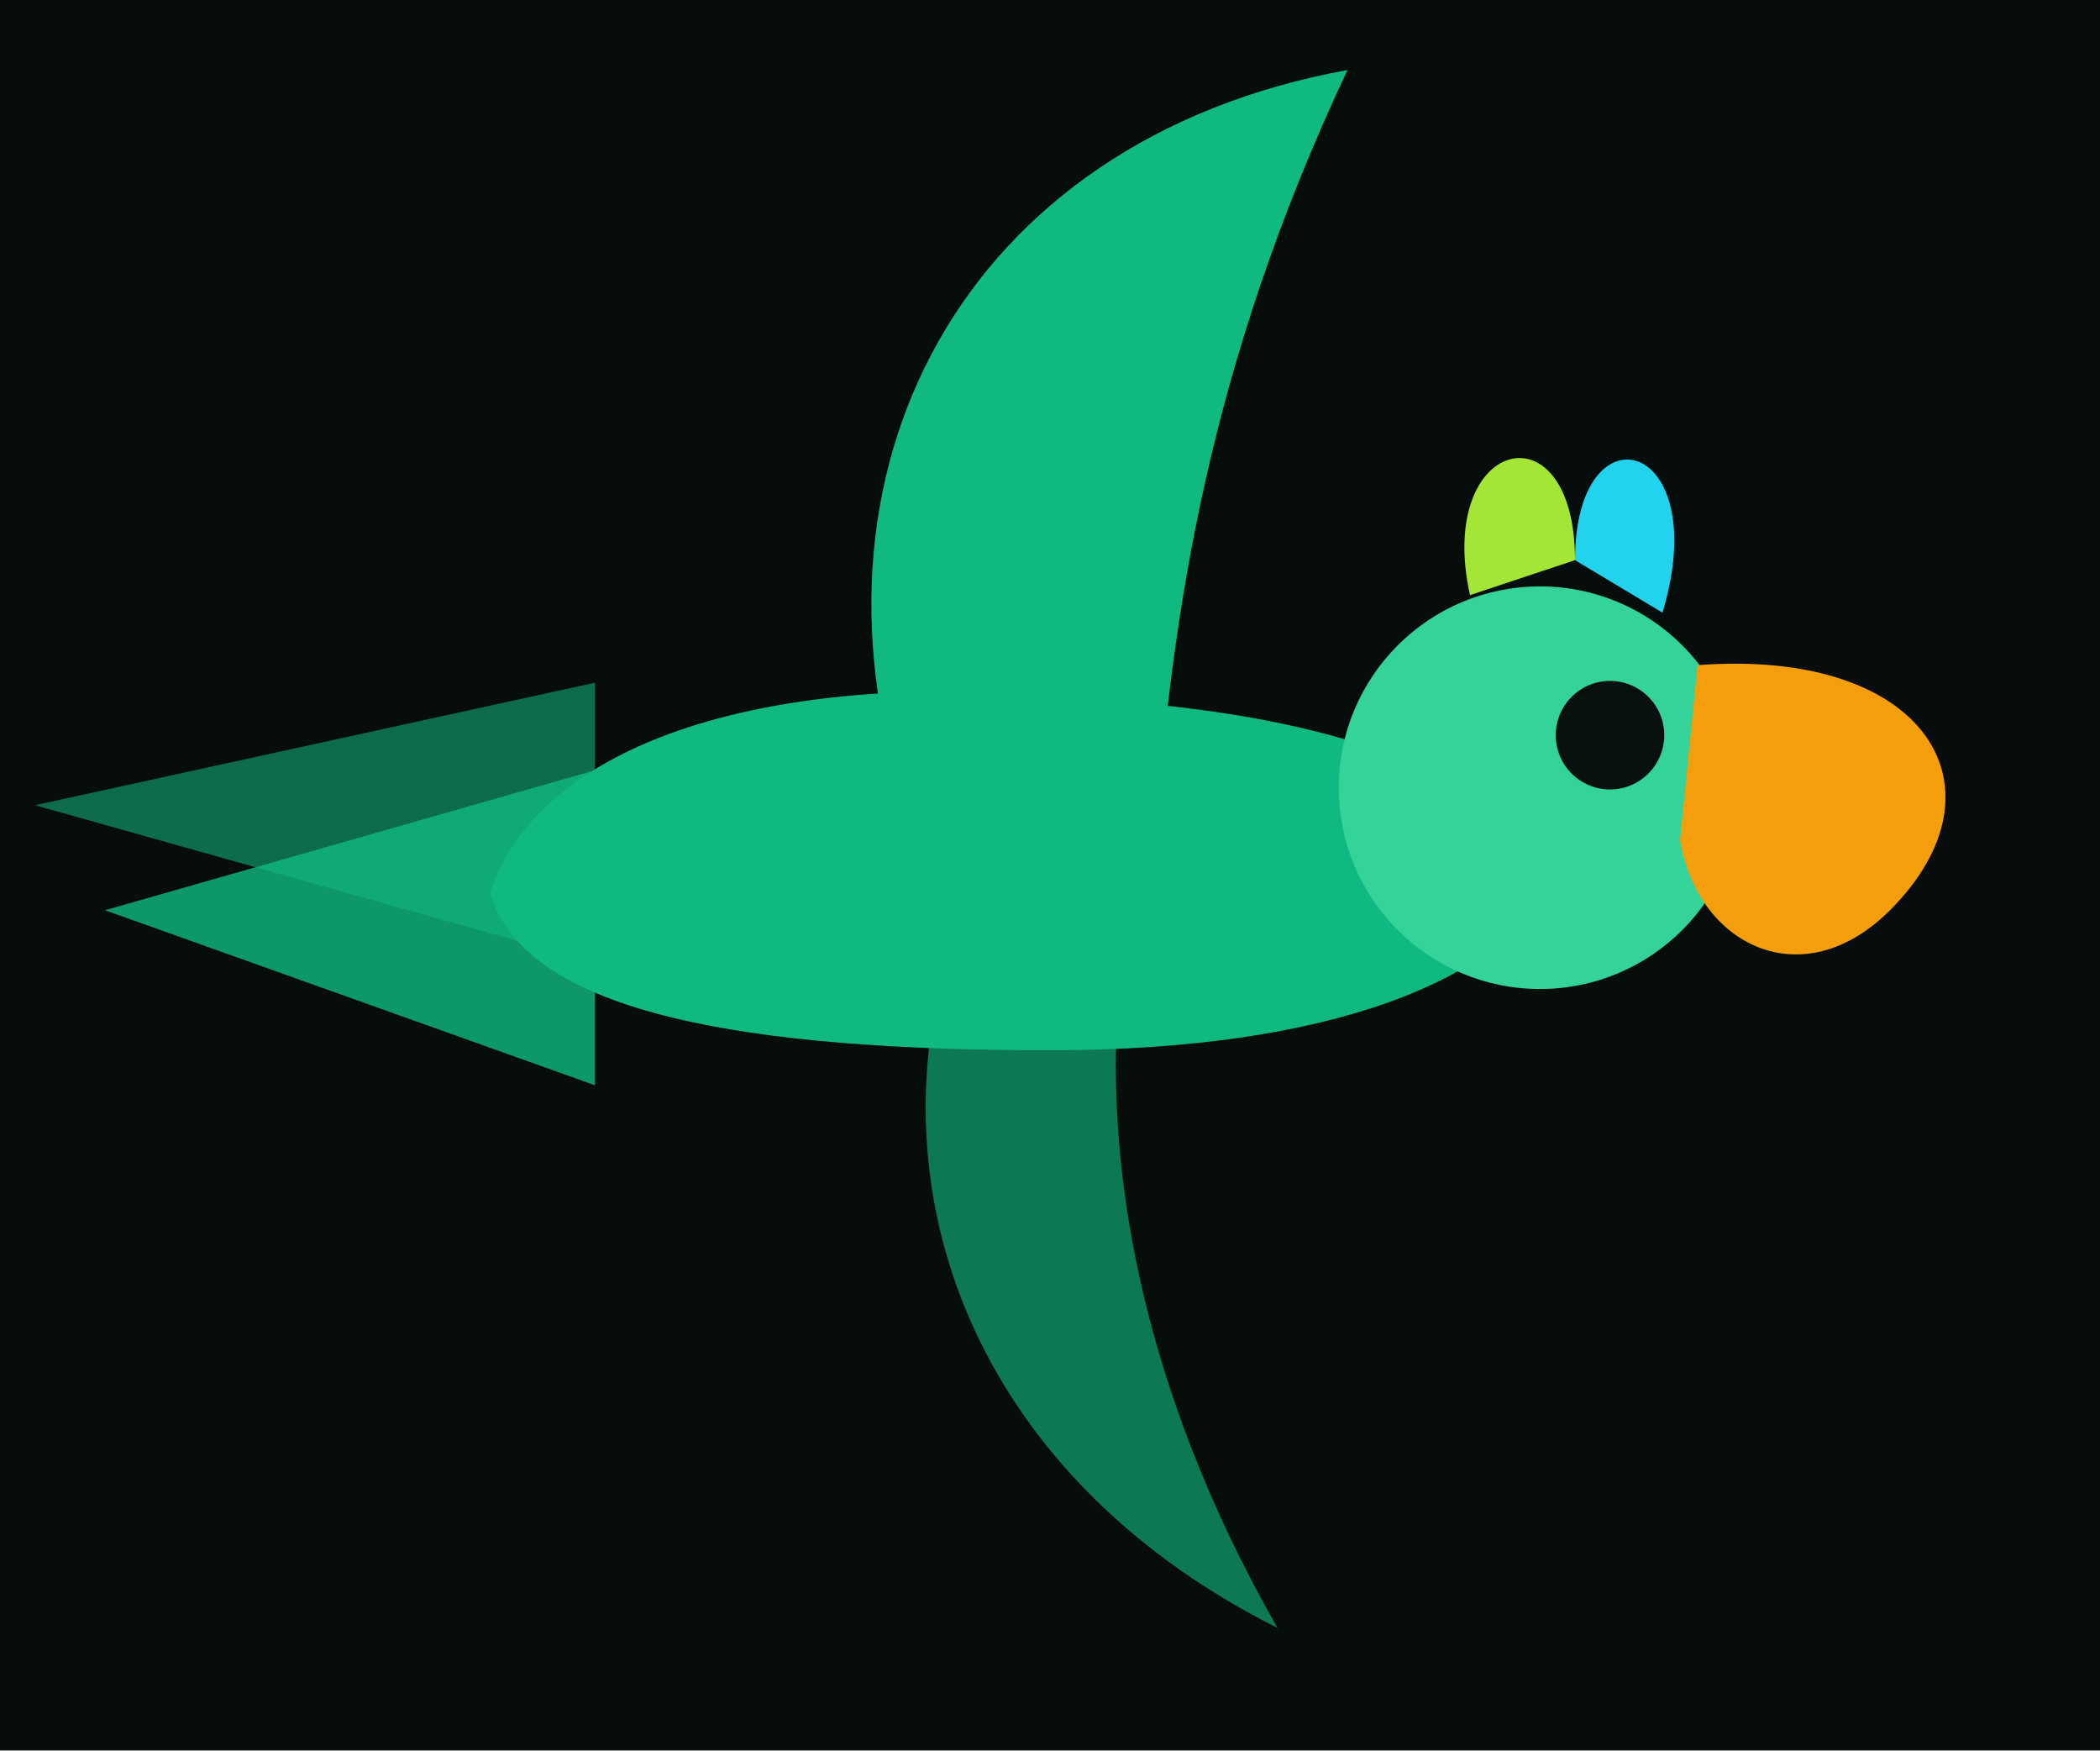
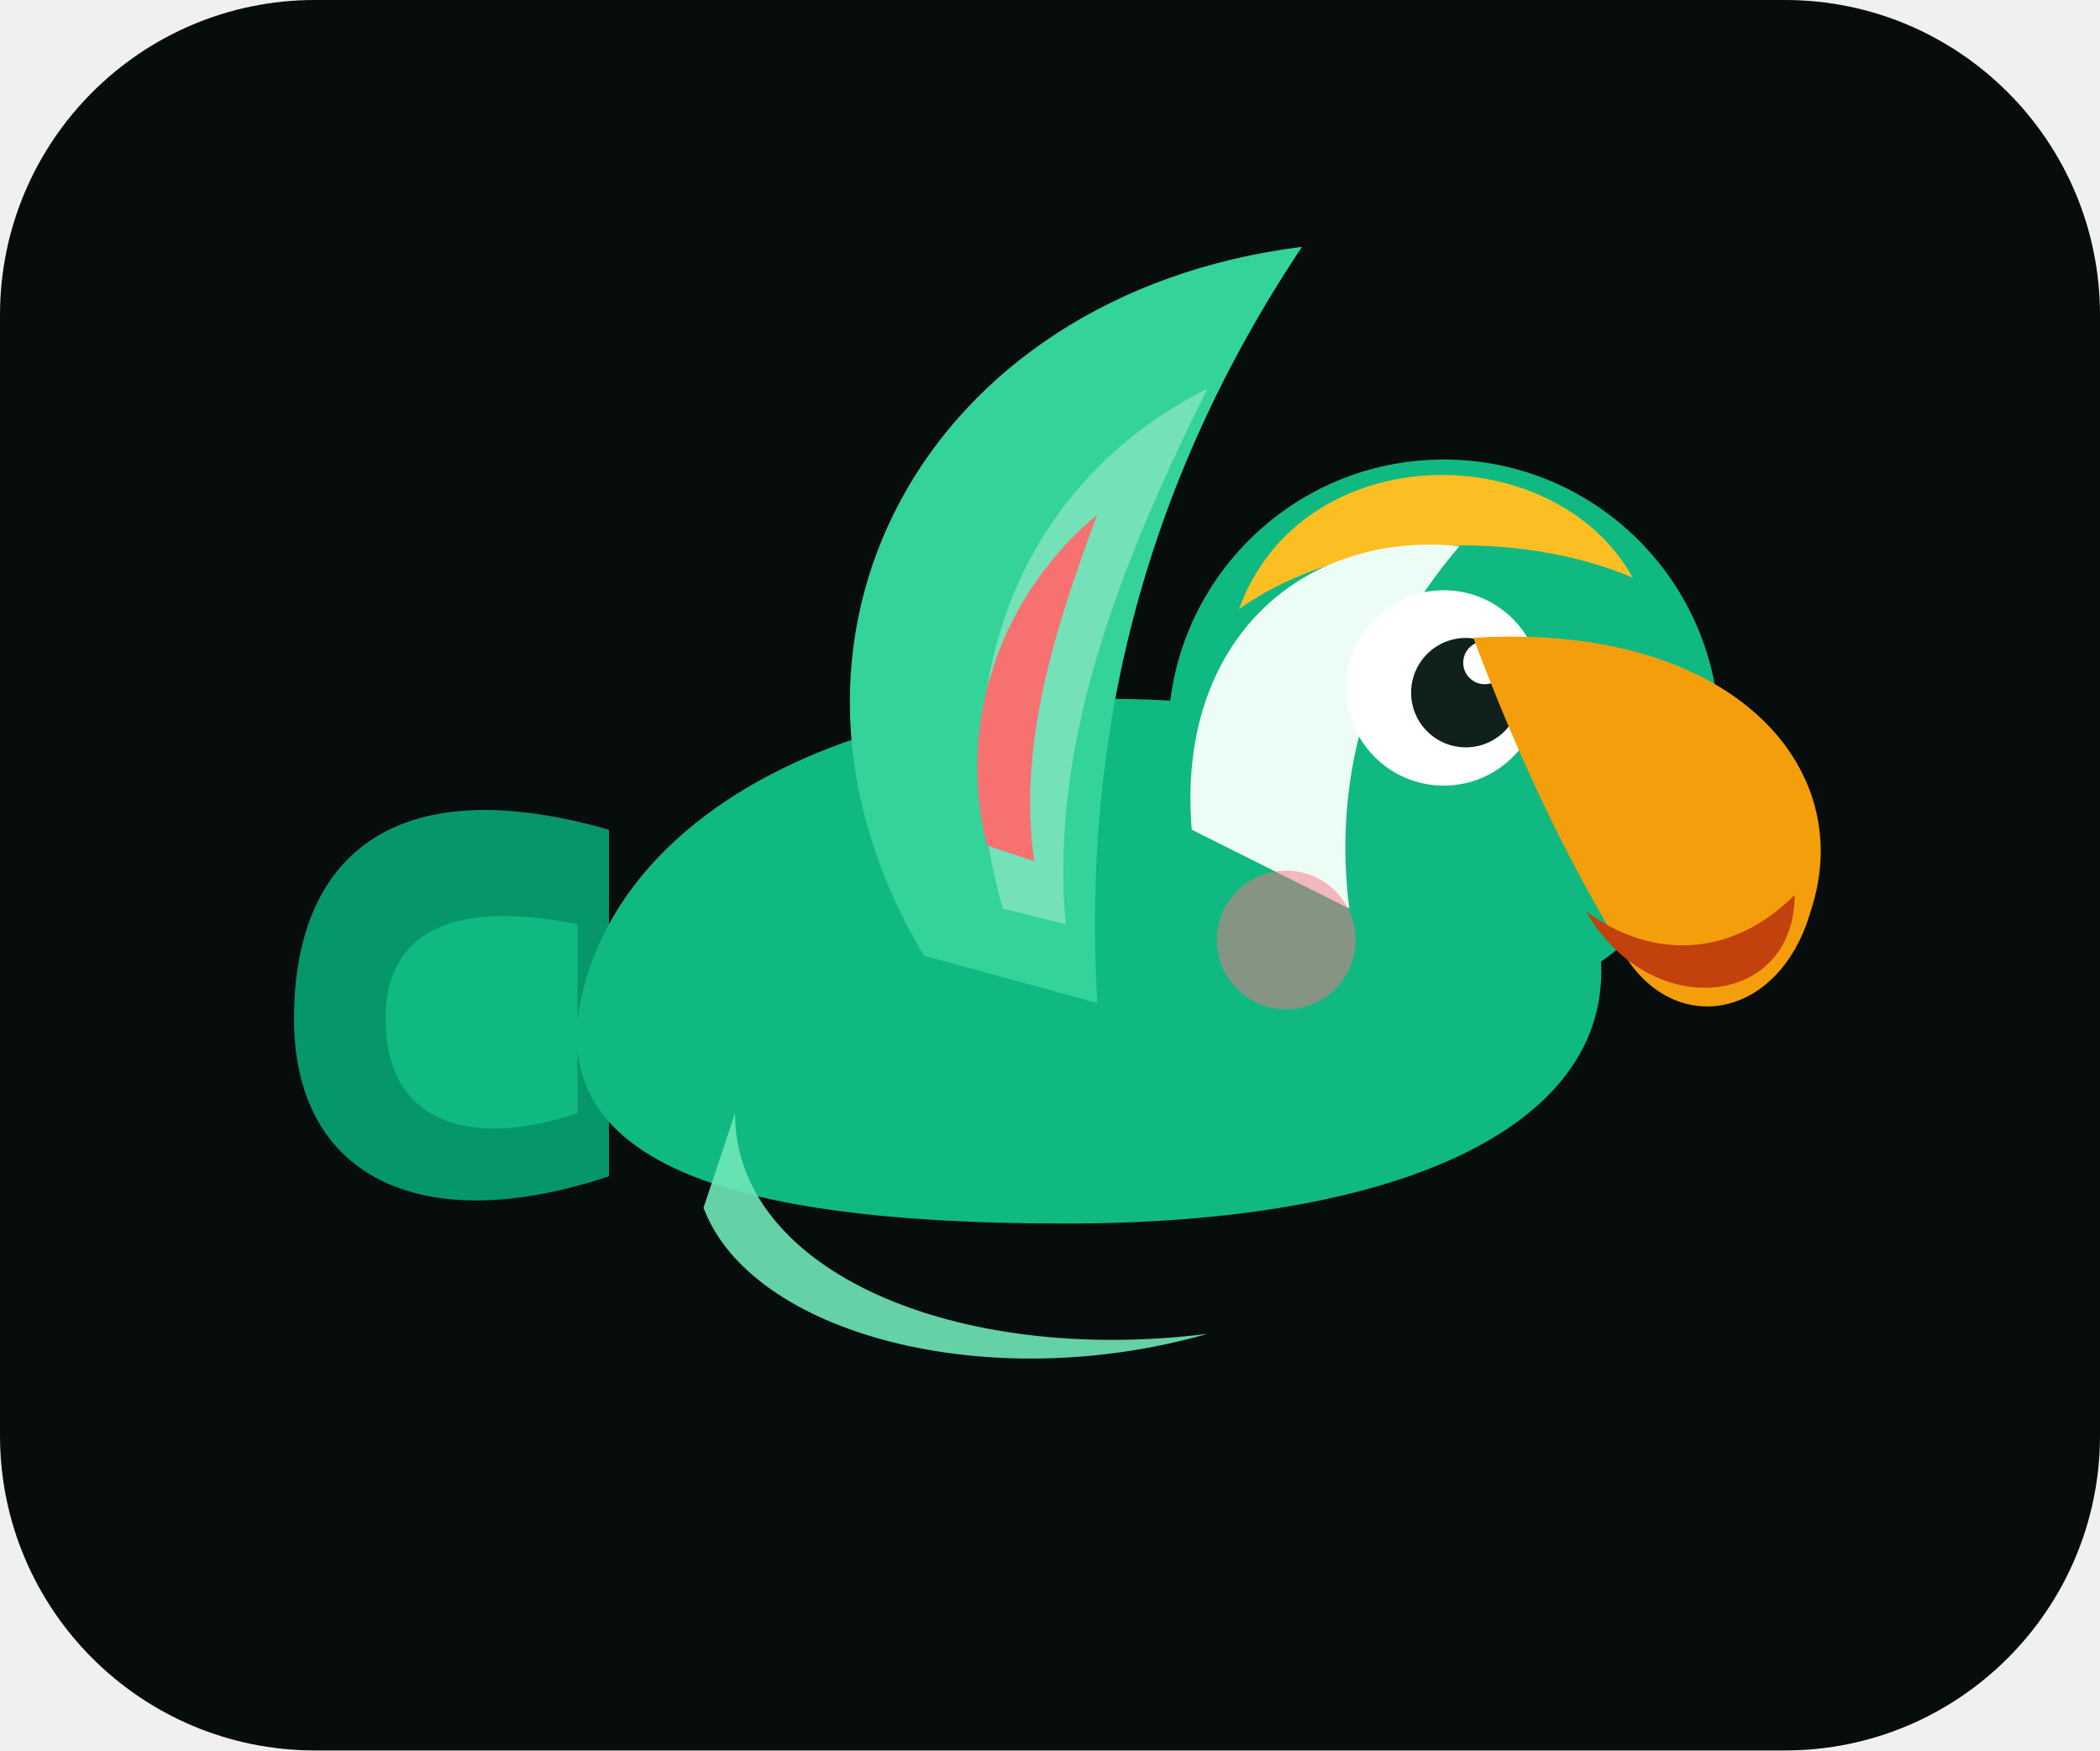
<svg xmlns="http://www.w3.org/2000/svg" viewBox="0 0 120 100" width="120" height="100">
-   <rect width="120" height="100" fill="#060d0c" />
-   <path d="M2 46 L34 39 L34 55 Z" fill="#10b981" opacity="0.55" />
-   <path d="M6 52 L34 44 L34 62 Z" fill="#10b981" opacity="0.8" />
-   <path d="M54 55 C50 70 57 85 73 93 C65 79 63 66 64 56 Z" fill="#10b981" opacity="0.62" />
-   <path d="M28 51 C31 42 45 38 63 40 C78 41 86 45 89 50 C86 56 76 60 60 60 C43 60 30 58 28 51 Z" fill="#10b981" />
-   <path d="M52 47 C45 27 55 8 77 4 C69 21 67 35 66 48 Z" fill="#10b981" />
-   <path d="M84 34 C82 25 90 23 90 32 Z" fill="#a3e635" />
-   <path d="M90 32 C90 23 98 25 95 35 Z" fill="#22d3ee" />
-   <circle cx="88" cy="45" r="11.5" fill="#34d399" />
-   <path d="M97 38 C110 37 115 45 108 52 C103 57 97 54 96 48 Z" fill="#f59e0b" />
-   <circle cx="92" cy="42" r="3.1" fill="#08110f" />
+   <rect width="120" height="100" rx="18" fill="#060d0c" />
+   <g transform="translate(6 6) scale(0.9)">
+     <path d="M32 46 C18 42 12 48 12 58 C12 68 20 72 32 68 Z" fill="#059669" />
+     <path d="M30 52 C20 50 17 54 18 60 C19 65 24 66 30 64 Z" fill="#10b981" />
+     <path d="M30 58 C32 44 50 36 70 38 C86 39 95 46 95 55 C95 65 82 71 61 71 C42 71 29 68 30 58 Z" fill="#10b981" />
+     <path d="M40 64 C40 74 54 80 70 78 C56 82 41 78 38 70 Z" fill="#6ee7b7" opacity="0.9" />
+     <g class="ala">
+       <path d="M52 54 C40 34 52 12 76 9 C66 24 62 40 63 57 Z" fill="#34d399" />
+       <path d="M57 51 C53 37 58 24 70 18 C64 30 60 41 61 52 Z" fill="#ffffff" opacity="0.32" />
+       <path d="M56 47 C54 39 57 31 63 26 C60 34 58 41 59 48 Z" fill="#f87171" />
+     </g>
+     <circle cx="85" cy="40" r="17.5" fill="#10b981" />
+     <path d="M72 32 C76 21 92 21 97 30 C90 27 79 27 72 32 Z" fill="#fbbf24" />
+     <path d="M69 46 C68 34 76 27 86 28 C80 35 78 43 79 51 Z" fill="#ecfdf5" />
+     <circle cx="75" cy="53" r="4.4" fill="#fb7185" opacity="0.5" />
+     <circle cx="85" cy="37" r="6.2" fill="#ffffff" />
+     <circle cx="86.4" cy="37.3" r="3.472" fill="#10201c" />
+     <circle cx="87.6" cy="35.4" r="1.364" fill="#ffffff" />
+     <g transform="translate(93 43) scale(1.02)">
+       <path d="M-6 -9 C10 -10 18 -1 15 8 C13 15 6 16 3 10 C0 5 -3 -1 -6 -9 Z" fill="#f59e0b" />
+       <path d="M1 8 C5 15 14 14 14 7 C10 11 5 11 1 8 Z" fill="#c2410c" />
+     </g>
+   </g>
</svg>
